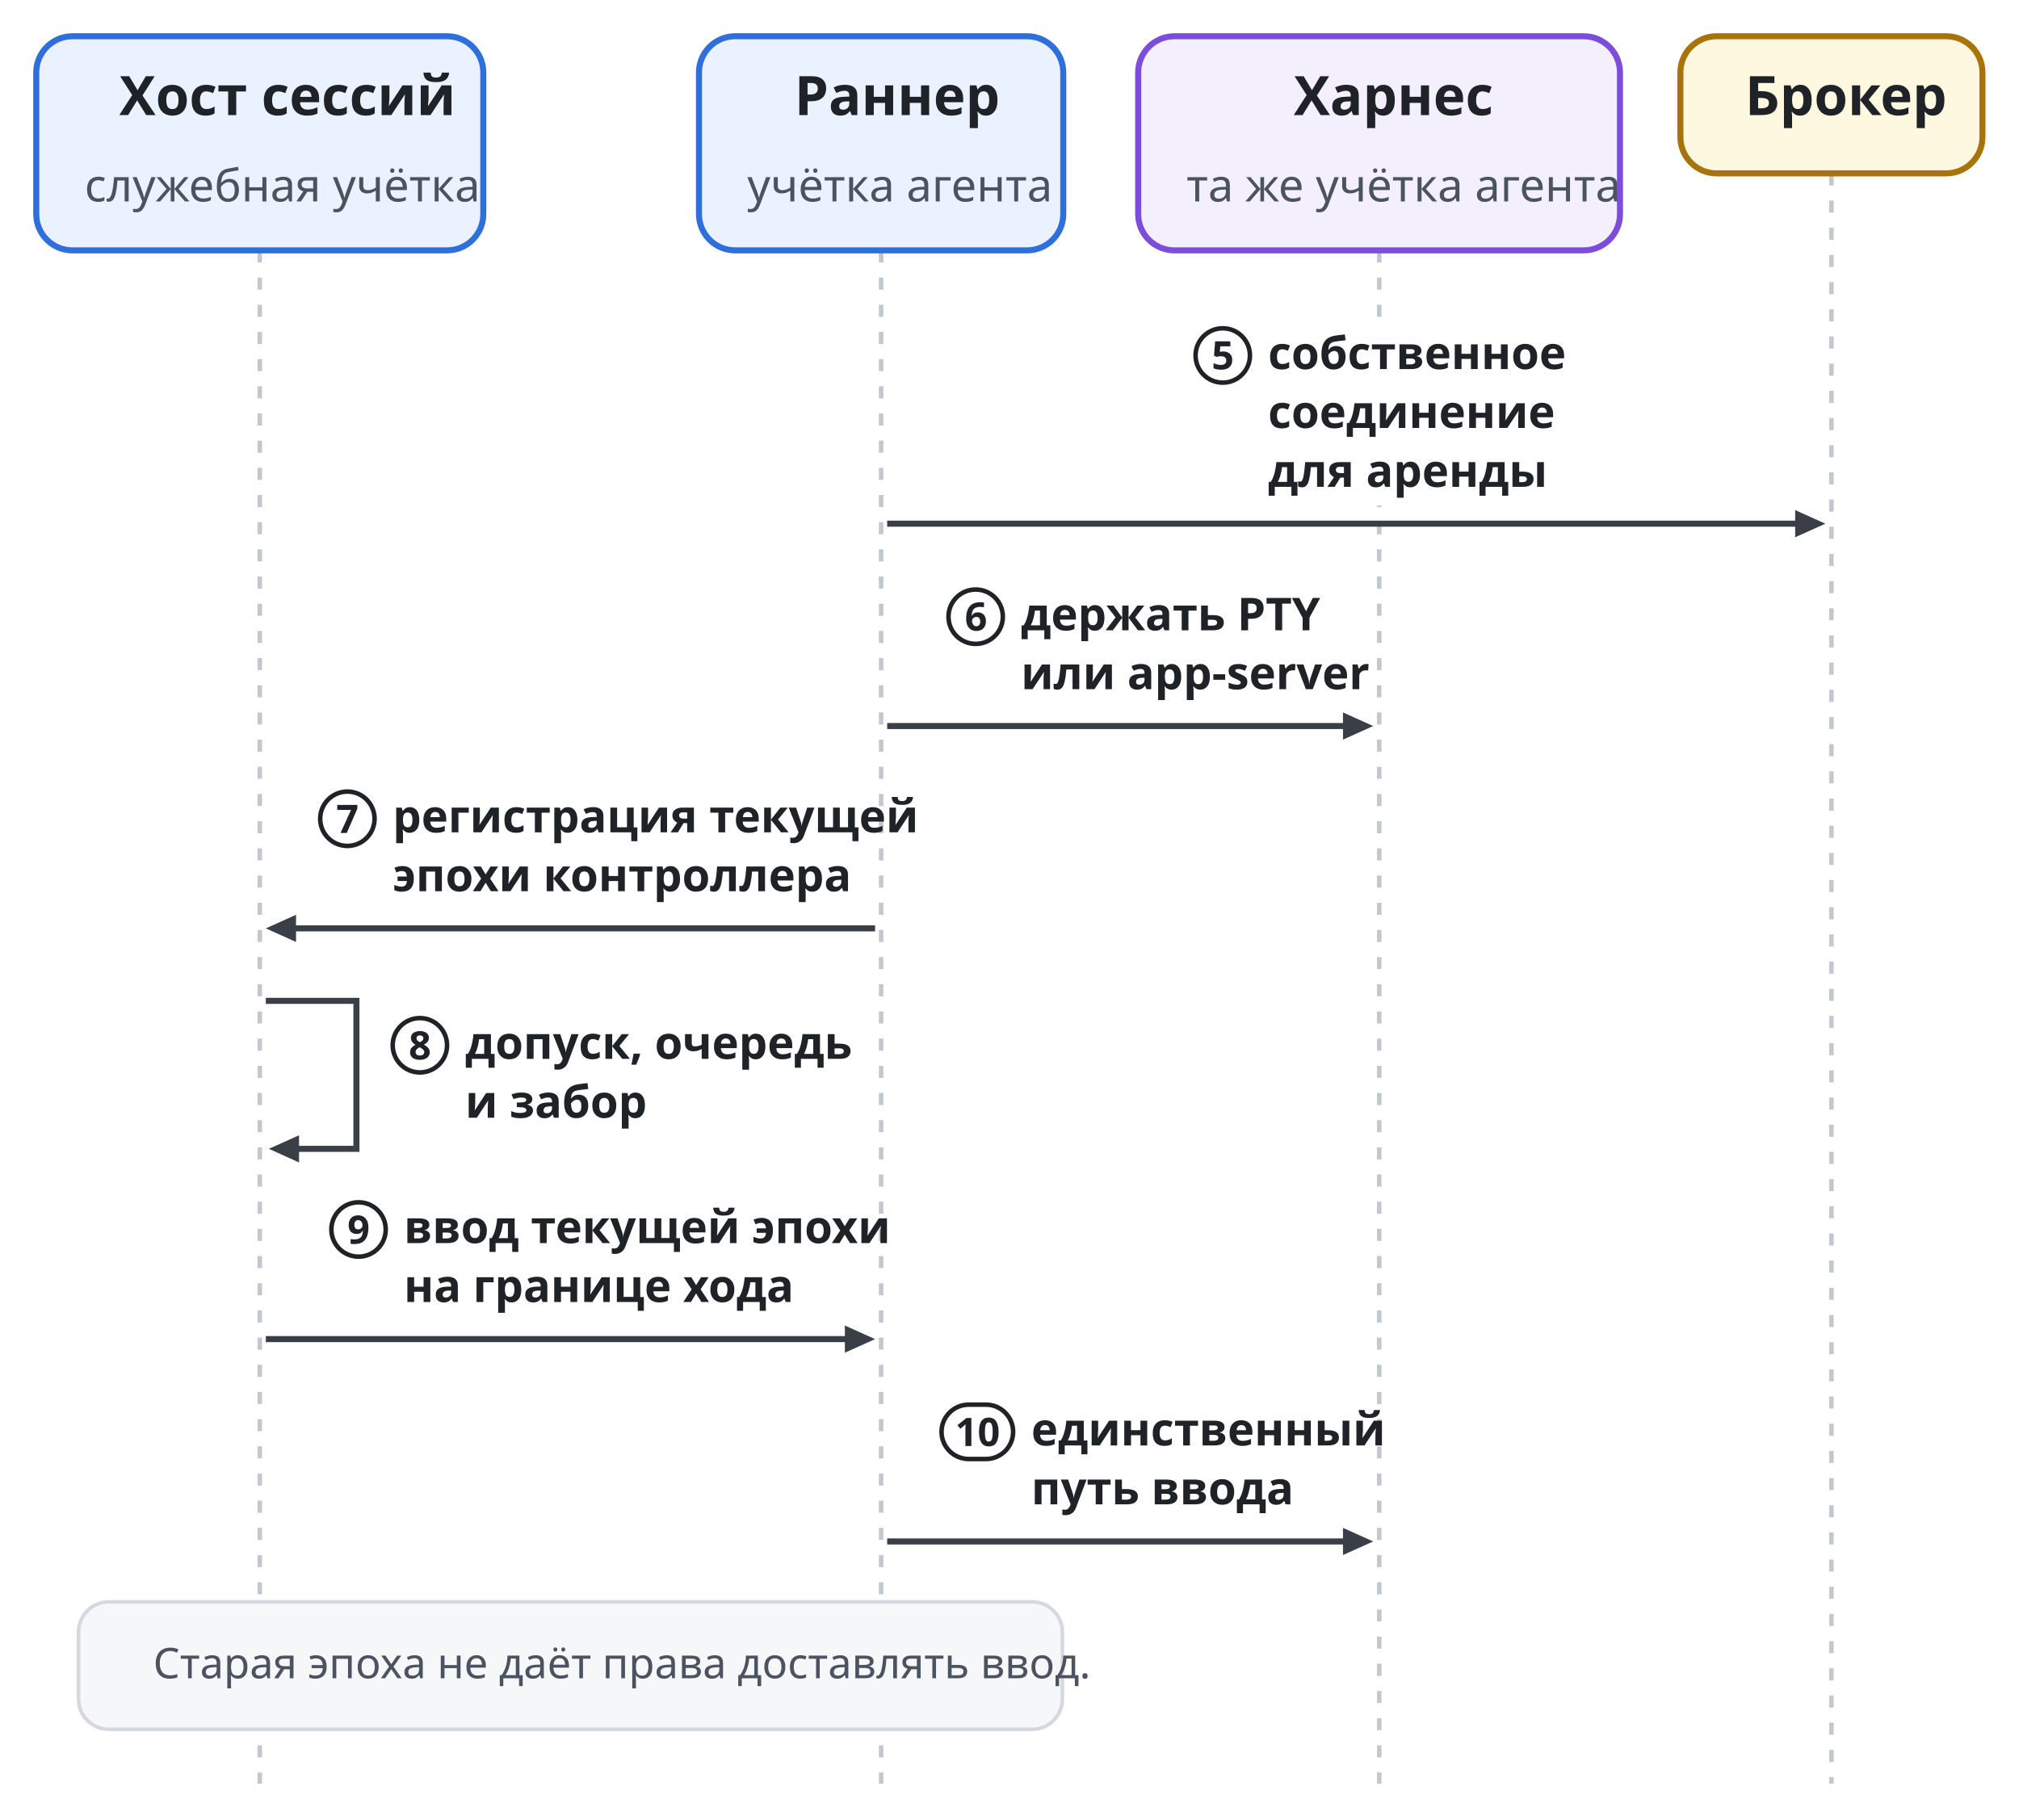
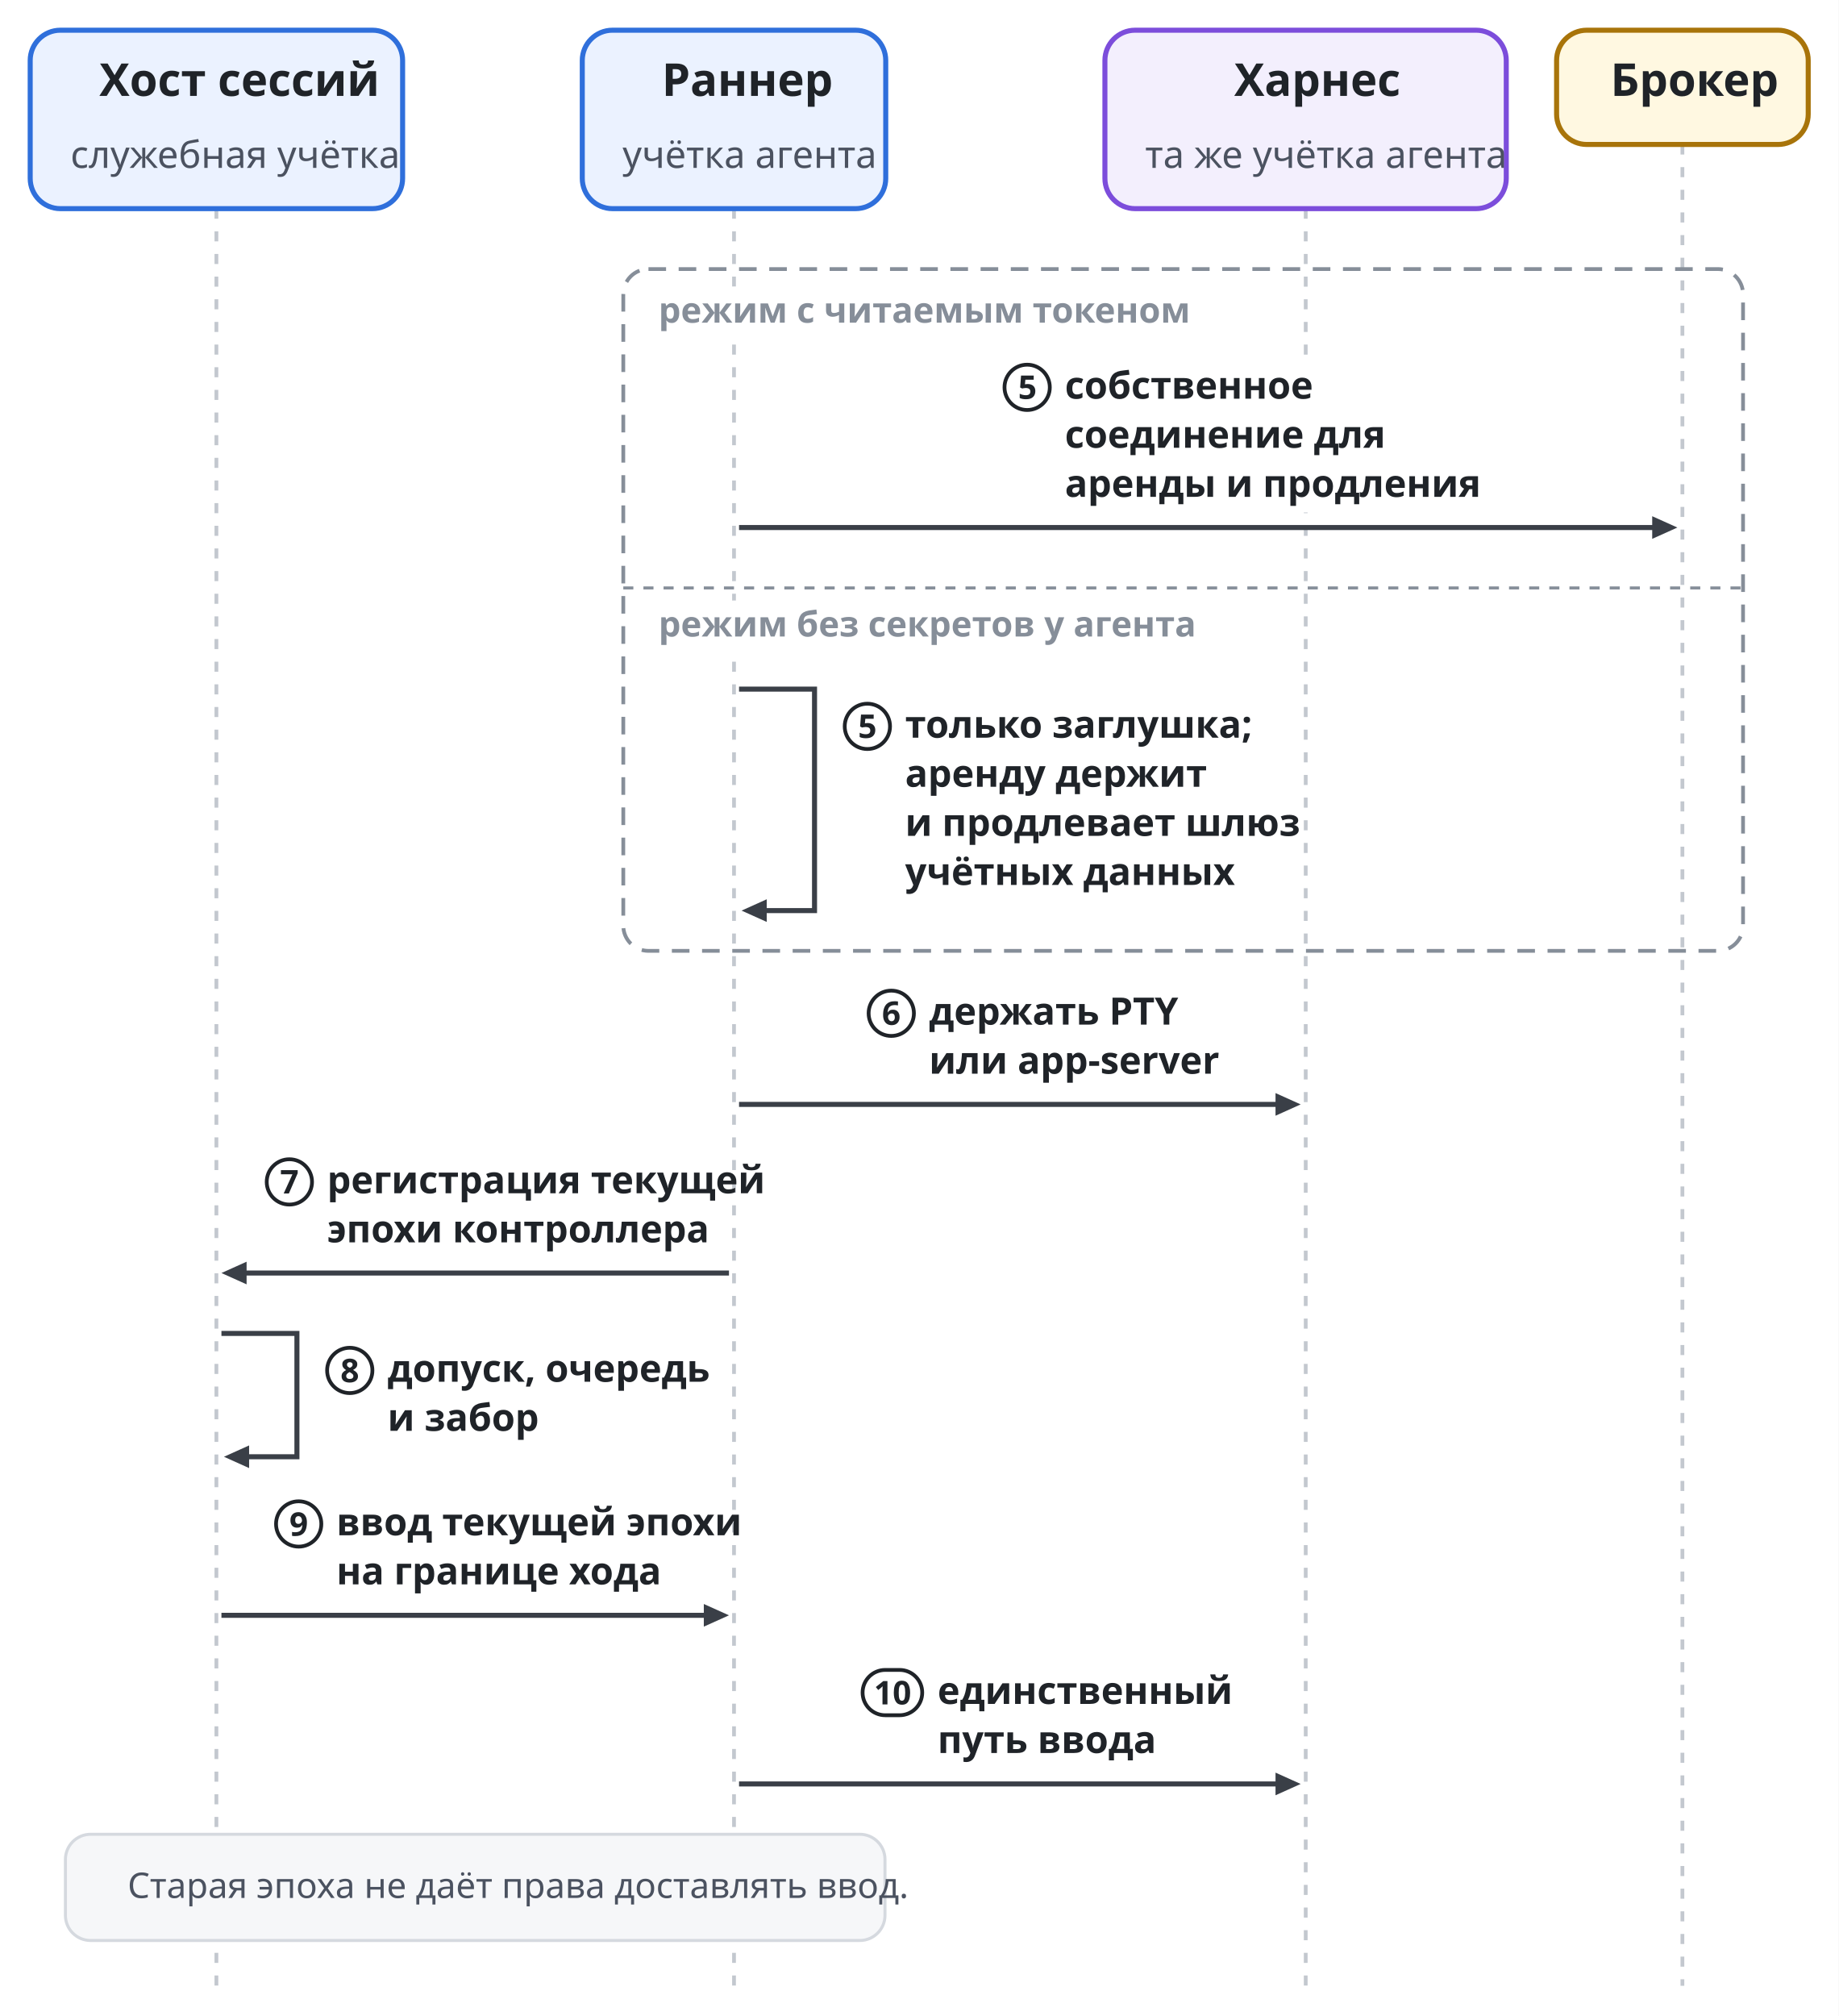
- <svg xmlns="http://www.w3.org/2000/svg" width="668.4" height="602.6" viewBox="0 0 668.4 602.6">
-   <rect width="668.4" height="602.6" fill="#ffffff" />
+ <svg xmlns="http://www.w3.org/2000/svg" width="730.7" height="801" viewBox="0 0 730.7 801">
+   <rect width="730.7" height="801" fill="#ffffff" />
  <g transform="translate(12 12)">
    <g transform="translate(74 0)">
-       <line x1="0" y1="70.9" x2="0" y2="578.6" stroke="#c3c8cf" stroke-width="1.5" stroke-dasharray="4 5" />
-       <line x1="205.7" y1="70.9" x2="205.7" y2="578.6" stroke="#c3c8cf" stroke-width="1.5" stroke-dasharray="4 5" />
-       <line x1="370.6" y1="70.9" x2="370.6" y2="578.6" stroke="#c3c8cf" stroke-width="1.5" stroke-dasharray="4 5" />
-       <line x1="520.3" y1="45.4" x2="520.3" y2="578.6" stroke="#c3c8cf" stroke-width="1.5" stroke-dasharray="4 5" />
+       <line x1="0" y1="70.9" x2="0" y2="777" stroke="#c3c8cf" stroke-width="1.5" stroke-dasharray="4 5" />
+       <line x1="205.7" y1="70.9" x2="205.7" y2="777" stroke="#c3c8cf" stroke-width="1.5" stroke-dasharray="4 5" />
+       <line x1="432.9" y1="70.9" x2="432.9" y2="777" stroke="#c3c8cf" stroke-width="1.5" stroke-dasharray="4 5" />
+       <line x1="582.6" y1="45.4" x2="582.6" y2="777" stroke="#c3c8cf" stroke-width="1.5" stroke-dasharray="4 5" />
+       <rect x="161.7" y="94.9" width="445" height="270.9" rx="10" fill="none" stroke="#868e99" stroke-width="1.5" stroke-dasharray="7 5" class="frame" data-kind="alt" />
+       <line x1="161.7" y1="221.6" x2="606.6" y2="221.6" stroke="#868e99" stroke-width="1.2" stroke-dasharray="4 4" />
+       <rect x="169.7" y="101.9" width="184.8" height="20.2" fill="#ffffff" class="plate" />
+       <text x="175.7" y="116.2" font-size="14" fill="#868e99">
+         <tspan font-family="PT Sans, sans-serif" font-weight="bold">режим с читаемым токеном</tspan>
+       </text>
+       <rect x="169.7" y="226.6" width="189.6" height="20.2" fill="#ffffff" class="plate" />
+       <text x="175.7" y="240.9" font-size="14" fill="#868e99">
+         <tspan font-family="PT Sans, sans-serif" font-weight="bold">режим без секретов у агента</tspan>
+       </text>
      <rect x="-74" y="0" width="148" height="70.9" rx="12" fill="#ebf2ff" stroke="#2f6fdb" stroke-width="2" class="box" data-id="host" />
      <text x="-46.5" y="26.1" font-size="18" fill="#1f2328">
        <tspan font-family="PT Sans, sans-serif" font-weight="bold">Хост сессий</tspan>
      </text>
      <text x="-58" y="54.7" font-size="15" fill="#4b5260">
        <tspan font-family="PT Sans, sans-serif">служебная учётка</tspan>
      </text>
      <rect x="145.4" y="0" width="120.6" height="70.9" rx="12" fill="#ebf2ff" stroke="#2f6fdb" stroke-width="2" class="box" data-id="runner" />
      <text x="177" y="26.1" font-size="18" fill="#1f2328">
        <tspan font-family="PT Sans, sans-serif" font-weight="bold">Раннер</tspan>
      </text>
      <text x="161.4" y="54.7" font-size="15" fill="#4b5260">
        <tspan font-family="PT Sans, sans-serif">учётка агента</tspan>
      </text>
-       <rect x="290.8" y="0" width="159.5" height="70.9" rx="12" fill="#f3effd" stroke="#7c4ddb" stroke-width="2" class="box" data-id="harness" />
-       <text x="342.3" y="26.1" font-size="18" fill="#1f2328">
+       <rect x="353.1" y="0" width="159.5" height="70.9" rx="12" fill="#f3effd" stroke="#7c4ddb" stroke-width="2" class="box" data-id="harness" />
+       <text x="404.5" y="26.1" font-size="18" fill="#1f2328">
        <tspan font-family="PT Sans, sans-serif" font-weight="bold">Харнес</tspan>
      </text>
-       <text x="306.8" y="54.7" font-size="15" fill="#4b5260">
+       <text x="369.1" y="54.7" font-size="15" fill="#4b5260">
        <tspan font-family="PT Sans, sans-serif">та же учётка агента</tspan>
      </text>
-       <rect x="470.3" y="0" width="100" height="45.4" rx="12" fill="#fff8e1" stroke="#a8740a" stroke-width="2" class="box" data-id="broker" />
-       <text x="491.7" y="26.1" font-size="18" fill="#1f2328">
+       <rect x="532.6" y="0" width="100" height="45.4" rx="12" fill="#fff8e1" stroke="#a8740a" stroke-width="2" class="box" data-id="broker" />
+       <text x="554" y="26.1" font-size="18" fill="#1f2328">
        <tspan font-family="PT Sans, sans-serif" font-weight="bold">Брокер</tspan>
      </text>
-       <path d="M 207.7 161.4 L 512.3 161.4" fill="none" stroke="#3a3f47" stroke-width="2" class="edge" data-from="runner" data-to="broker" data-edge="m0" />
-       <polygon points="518.3,161.4 508.3,156.9 508.3,165.9" fill="#3a3f47" />
-       <rect x="305.8" y="94.9" width="114.3" height="60.5" fill="#ffffff" class="plate" />
+       <path d="M 207.7 197.6 L 574.6 197.6" fill="none" stroke="#3a3f47" stroke-width="2" class="edge" data-from="runner" data-to="broker" data-edge="m0" />
+       <polygon points="580.6,197.6 570.6,193.1 570.6,202.1" fill="#3a3f47" />
+       <rect x="309.2" y="131.1" width="169.8" height="60.5" fill="#ffffff" class="plate" />
      <g class="label" data-edge="m0">
-         <circle cx="318.8" cy="105.7" r="9" fill="#ffffff" stroke="#1f2328" stroke-width="1.5" class="step" />
-         <text x="315.1" y="110.3" font-size="13" fill="#1f2328">
+         <circle cx="322.2" cy="141.9" r="9" fill="#ffffff" stroke="#1f2328" stroke-width="1.5" class="step" />
+         <text x="318.6" y="146.5" font-size="13" fill="#1f2328">
          <tspan font-family="PT Sans, sans-serif" font-weight="bold">5</tspan>
        </text>
-         <text x="333.8" y="110.2" font-size="15" fill="#1f2328">
+         <text x="337.2" y="146.4" font-size="15" fill="#1f2328">
          <tspan font-family="PT Sans, sans-serif" font-weight="bold">собственное</tspan>
        </text>
-         <text x="333.8" y="129.7" font-size="15" fill="#1f2328">
-           <tspan font-family="PT Sans, sans-serif" font-weight="bold">соединение</tspan>
+         <text x="337.2" y="165.9" font-size="15" fill="#1f2328">
+           <tspan font-family="PT Sans, sans-serif" font-weight="bold">соединение для</tspan>
        </text>
-         <text x="333.8" y="149.2" font-size="15" fill="#1f2328">
-           <tspan font-family="PT Sans, sans-serif" font-weight="bold">для аренды</tspan>
+         <text x="337.2" y="185.4" font-size="15" fill="#1f2328">
+           <tspan font-family="PT Sans, sans-serif" font-weight="bold">аренды и продления</tspan>
        </text>
      </g>
-       <path d="M 207.7 228.4 L 362.6 228.4" fill="none" stroke="#3a3f47" stroke-width="2" class="edge" data-from="runner" data-to="harness" data-edge="m1" />
-       <polygon points="368.6,228.4 358.6,223.9 358.6,232.9" fill="#3a3f47" />
-       <rect x="224" y="181.4" width="128.2" height="41" fill="#ffffff" class="plate" />
+       <path d="M 207.7 261.8 L 237.7 261.8 L 237.7 349.8 L 214.7 349.8" fill="none" stroke="#3a3f47" stroke-width="2" class="edge" data-from="runner" data-to="runner" data-edge="m1" />
+       <polygon points="208.7,349.8 218.7,354.3 218.7,345.3" fill="#3a3f47" />
+       <rect x="245.7" y="265.8" width="161.2" height="80" fill="#ffffff" class="plate" />
      <g class="label" data-edge="m1">
-         <circle cx="237" cy="192.2" r="9" fill="#ffffff" stroke="#1f2328" stroke-width="1.5" class="step" />
-         <text x="233.4" y="196.8" font-size="13" fill="#1f2328">
+         <circle cx="258.7" cy="276.6" r="9" fill="#ffffff" stroke="#1f2328" stroke-width="1.5" class="step" />
+         <text x="255" y="281.2" font-size="13" fill="#1f2328">
+           <tspan font-family="PT Sans, sans-serif" font-weight="bold">5</tspan>
+         </text>
+         <text x="273.7" y="281.1" font-size="15" fill="#1f2328">
+           <tspan font-family="PT Sans, sans-serif" font-weight="bold">только заглушка;</tspan>
+         </text>
+         <text x="273.7" y="300.6" font-size="15" fill="#1f2328">
+           <tspan font-family="PT Sans, sans-serif" font-weight="bold">аренду держит</tspan>
+         </text>
+         <text x="273.7" y="320.1" font-size="15" fill="#1f2328">
+           <tspan font-family="PT Sans, sans-serif" font-weight="bold">и продлевает шлюз</tspan>
+         </text>
+         <text x="273.7" y="339.6" font-size="15" fill="#1f2328">
+           <tspan font-family="PT Sans, sans-serif" font-weight="bold">учётных данных</tspan>
+         </text>
+       </g>
+       <path d="M 207.7 426.8 L 424.9 426.8" fill="none" stroke="#3a3f47" stroke-width="2" class="edge" data-from="runner" data-to="harness" data-edge="m2" />
+       <polygon points="430.9,426.8 420.9,422.3 420.9,431.3" fill="#3a3f47" />
+       <rect x="255.2" y="379.8" width="128.2" height="41" fill="#ffffff" class="plate" />
+       <g class="label" data-edge="m2">
+         <circle cx="268.2" cy="390.6" r="9" fill="#ffffff" stroke="#1f2328" stroke-width="1.5" class="step" />
+         <text x="264.5" y="395.2" font-size="13" fill="#1f2328">
          <tspan font-family="PT Sans, sans-serif" font-weight="bold">6</tspan>
        </text>
-         <text x="252" y="196.7" font-size="15" fill="#1f2328">
+         <text x="283.2" y="395.1" font-size="15" fill="#1f2328">
          <tspan font-family="PT Sans, sans-serif" font-weight="bold">держать PTY</tspan>
        </text>
-         <text x="252" y="216.2" font-size="15" fill="#1f2328">
+         <text x="283.2" y="414.6" font-size="15" fill="#1f2328">
          <tspan font-family="PT Sans, sans-serif" font-weight="bold">или app-server</tspan>
        </text>
      </g>
-       <path d="M 203.7 295.4 L 8 295.4" fill="none" stroke="#3a3f47" stroke-width="2" class="edge" data-from="runner" data-to="host" data-edge="m2" />
-       <polygon points="2,295.4 12,299.9 12,290.9" fill="#3a3f47" />
-       <rect x="16" y="248.4" width="173.7" height="41" fill="#ffffff" class="plate" />
-       <g class="label" data-edge="m2">
-         <circle cx="29" cy="259.1" r="9" fill="#ffffff" stroke="#1f2328" stroke-width="1.5" class="step" />
-         <text x="25.3" y="263.8" font-size="13" fill="#1f2328">
+       <path d="M 203.7 493.8 L 8 493.8" fill="none" stroke="#3a3f47" stroke-width="2" class="edge" data-from="runner" data-to="host" data-edge="m3" />
+       <polygon points="2,493.8 12,498.3 12,489.3" fill="#3a3f47" />
+       <rect x="16" y="446.8" width="173.7" height="41" fill="#ffffff" class="plate" />
+       <g class="label" data-edge="m3">
+         <circle cx="29" cy="457.6" r="9" fill="#ffffff" stroke="#1f2328" stroke-width="1.5" class="step" />
+         <text x="25.3" y="462.2" font-size="13" fill="#1f2328">
          <tspan font-family="PT Sans, sans-serif" font-weight="bold">7</tspan>
        </text>
-         <text x="44" y="263.6" font-size="15" fill="#1f2328">
+         <text x="44" y="462.1" font-size="15" fill="#1f2328">
          <tspan font-family="PT Sans, sans-serif" font-weight="bold">регистрация текущей</tspan>
        </text>
-         <text x="44" y="283.1" font-size="15" fill="#1f2328">
+         <text x="44" y="481.6" font-size="15" fill="#1f2328">
          <tspan font-family="PT Sans, sans-serif" font-weight="bold">эпохи контроллера</tspan>
        </text>
      </g>
-       <path d="M 2 319.4 L 32 319.4 L 32 368.4 L 9 368.4" fill="none" stroke="#3a3f47" stroke-width="2" class="edge" data-from="host" data-to="host" data-edge="m3" />
-       <polygon points="3,368.4 13,372.9 13,363.9" fill="#3a3f47" />
-       <rect x="40" y="323.4" width="139.6" height="41" fill="#ffffff" class="plate" />
-       <g class="label" data-edge="m3">
-         <circle cx="53" cy="334.1" r="9" fill="#ffffff" stroke="#1f2328" stroke-width="1.5" class="step" />
-         <text x="49.3" y="338.8" font-size="13" fill="#1f2328">
+       <path d="M 2 517.8 L 32 517.8 L 32 566.8 L 9 566.8" fill="none" stroke="#3a3f47" stroke-width="2" class="edge" data-from="host" data-to="host" data-edge="m4" />
+       <polygon points="3,566.8 13,571.3 13,562.3" fill="#3a3f47" />
+       <rect x="40" y="521.8" width="139.6" height="41" fill="#ffffff" class="plate" />
+       <g class="label" data-edge="m4">
+         <circle cx="53" cy="532.5" r="9" fill="#ffffff" stroke="#1f2328" stroke-width="1.5" class="step" />
+         <text x="49.3" y="537.2" font-size="13" fill="#1f2328">
          <tspan font-family="PT Sans, sans-serif" font-weight="bold">8</tspan>
        </text>
-         <text x="68" y="338.6" font-size="15" fill="#1f2328">
+         <text x="68" y="537" font-size="15" fill="#1f2328">
          <tspan font-family="PT Sans, sans-serif" font-weight="bold">допуск, очередь</tspan>
        </text>
-         <text x="68" y="358.1" font-size="15" fill="#1f2328">
+         <text x="68" y="556.5" font-size="15" fill="#1f2328">
          <tspan font-family="PT Sans, sans-serif" font-weight="bold">и забор</tspan>
        </text>
      </g>
-       <path d="M 2 431.4 L 197.7 431.4" fill="none" stroke="#3a3f47" stroke-width="2" class="edge" data-from="host" data-to="runner" data-edge="m4" />
-       <polygon points="203.7,431.4 193.7,426.9 193.7,435.9" fill="#3a3f47" />
-       <rect x="19.7" y="384.4" width="166.2" height="41" fill="#ffffff" class="plate" />
-       <g class="label" data-edge="m4">
-         <circle cx="32.7" cy="395.1" r="9" fill="#ffffff" stroke="#1f2328" stroke-width="1.5" class="step" />
-         <text x="29" y="399.8" font-size="13" fill="#1f2328">
+       <path d="M 2 629.8 L 197.7 629.8" fill="none" stroke="#3a3f47" stroke-width="2" class="edge" data-from="host" data-to="runner" data-edge="m5" />
+       <polygon points="203.7,629.8 193.7,625.3 193.7,634.3" fill="#3a3f47" />
+       <rect x="19.7" y="582.8" width="166.2" height="41" fill="#ffffff" class="plate" />
+       <g class="label" data-edge="m5">
+         <circle cx="32.7" cy="593.5" r="9" fill="#ffffff" stroke="#1f2328" stroke-width="1.5" class="step" />
+         <text x="29" y="598.2" font-size="13" fill="#1f2328">
          <tspan font-family="PT Sans, sans-serif" font-weight="bold">9</tspan>
        </text>
-         <text x="47.7" y="399.6" font-size="15" fill="#1f2328">
+         <text x="47.7" y="598" font-size="15" fill="#1f2328">
          <tspan font-family="PT Sans, sans-serif" font-weight="bold">ввод текущей эпохи</tspan>
        </text>
-         <text x="47.7" y="419.1" font-size="15" fill="#1f2328">
+         <text x="47.7" y="617.5" font-size="15" fill="#1f2328">
          <tspan font-family="PT Sans, sans-serif" font-weight="bold">на границе хода</tspan>
        </text>
      </g>
-       <path d="M 207.7 498.4 L 362.6 498.4" fill="none" stroke="#3a3f47" stroke-width="2" class="edge" data-from="runner" data-to="harness" data-edge="m5" />
-       <polygon points="368.6,498.4 358.6,493.9 358.6,502.9" fill="#3a3f47" />
-       <rect x="221.7" y="451.4" width="132.9" height="41" fill="#ffffff" class="plate" />
-       <g class="label" data-edge="m5">
-         <rect x="225.7" y="453.1" width="23.7" height="18" rx="9" fill="#ffffff" stroke="#1f2328" stroke-width="1.5" class="step" />
-         <text x="230.2" y="466.8" font-size="13" fill="#1f2328">
+       <path d="M 207.7 696.8 L 424.9 696.8" fill="none" stroke="#3a3f47" stroke-width="2" class="edge" data-from="runner" data-to="harness" data-edge="m6" />
+       <polygon points="430.9,696.8 420.9,692.3 420.9,701.3" fill="#3a3f47" />
+       <rect x="252.8" y="649.8" width="132.9" height="41" fill="#ffffff" class="plate" />
+       <g class="label" data-edge="m6">
+         <rect x="256.8" y="651.5" width="23.7" height="18" rx="9" fill="#ffffff" stroke="#1f2328" stroke-width="1.5" class="step" />
+         <text x="261.3" y="665.2" font-size="13" fill="#1f2328">
          <tspan font-family="PT Sans, sans-serif" font-weight="bold">10</tspan>
        </text>
-         <text x="255.4" y="466.6" font-size="15" fill="#1f2328">
+         <text x="286.6" y="665" font-size="15" fill="#1f2328">
          <tspan font-family="PT Sans, sans-serif" font-weight="bold">единственный</tspan>
        </text>
-         <text x="255.4" y="486.1" font-size="15" fill="#1f2328">
+         <text x="286.6" y="684.5" font-size="15" fill="#1f2328">
          <tspan font-family="PT Sans, sans-serif" font-weight="bold">путь ввода</tspan>
        </text>
      </g>
-       <rect x="-60" y="518.4" width="325.7" height="42.2" rx="10" fill="#f6f7f9" stroke="#d5d9df" stroke-width="1.2" class="note" />
-       <text x="-35.3" y="543.7" font-size="14" fill="#4b5260">
+       <rect x="-60" y="716.8" width="325.7" height="42.2" rx="10" fill="#f6f7f9" stroke="#d5d9df" stroke-width="1.2" class="note" />
+       <text x="-35.3" y="742.1" font-size="14" fill="#4b5260">
        <tspan font-family="PT Sans, sans-serif">Старая эпоха не даёт права доставлять ввод.</tspan>
      </text>
    </g>
  </g>
</svg>
